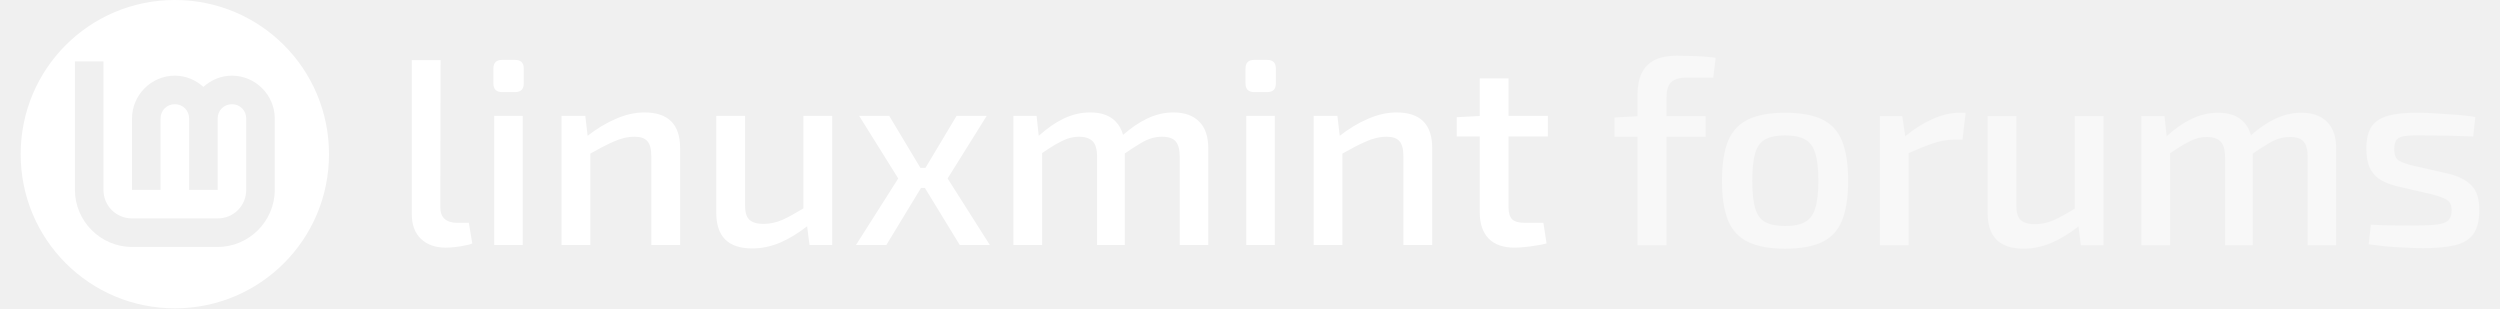
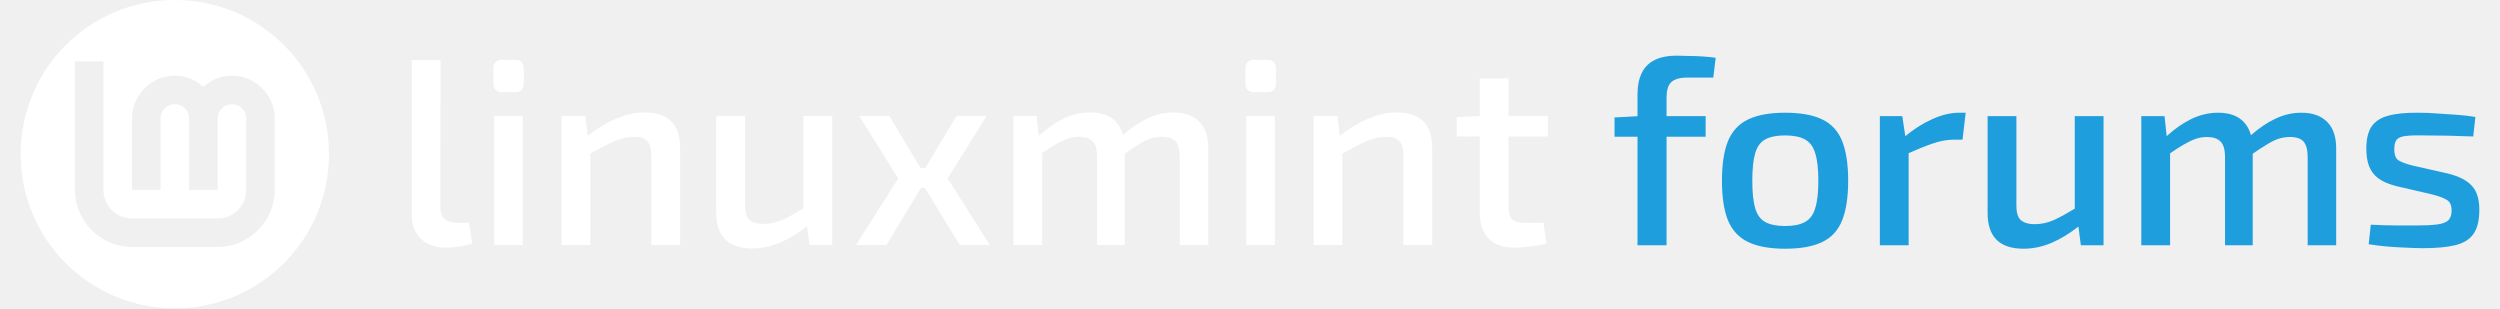
<svg xmlns="http://www.w3.org/2000/svg" width="300" height="37" viewBox="0 0 300 37" version="1.1" id="SVGRoot">
  <defs id="defs132" />
  <g id="layer1">
    <g id="g243" transform="matrix(0.74,0,0,0.74,1.740615,-0.7400001)" style="stroke-width:1.351">
      <path id="path3535" style="font-size:185px;font-family:'Exo 2';-inkscape-font-specification:'Exo 2, @wght=550';font-variation-settings:'wght' 550;display:inline;fill:#ffffff;fill-opacity:1;stroke:none;stroke-width:0" d="m 237.606,13.709 v 6.101 l -3.726,0.194 v 3.126 h 3.726 v 12.29 c 0,1.856 0.485,3.283 1.456,4.282 0.971,0.971 2.37,1.456 4.197,1.456 0.4,0 0.914,-0.029 1.542,-0.086 0.628,-0.057 1.27,-0.143 1.927,-0.257 0.657,-0.086 1.228,-0.2 1.713,-0.343 l -0.514,-3.34 h -2.998 c -0.971,0 -1.656,-0.185 -2.056,-0.557 -0.4,-0.4 -0.6,-1.056 -0.6,-1.97 v -11.477 h 6.381 V 19.791 h -6.381 v -6.081 z m -13.49,5.524 c -1.542,0 -3.112,0.357 -4.711,1.071 -1.514,0.649 -3.015,1.557 -4.503,2.718 l -0.378,-3.232 h -3.854 v 20.941 h 4.668 V 25.905 c 1.423,-0.809 2.672,-1.455 3.726,-1.917 1.171,-0.542 2.327,-0.814 3.469,-0.814 0.971,0 1.656,0.243 2.056,0.728 0.428,0.457 0.642,1.299 0.642,2.526 v 14.303 h 4.668 V 25.015 c 0,-3.854 -1.927,-5.781 -5.781,-5.781 z m -19.742,0.557 v 20.941 h -4.625 V 19.791 Z m -1.242,-9.079 q 1.413,0 1.413,1.413 v 2.398 q 0,1.413 -1.413,1.413 h -2.098 q -1.413,0 -1.413,-1.413 v -2.398 q 0,-1.413 1.413,-1.413 z m -28.692,8.522 c -1.513,0 -2.969,0.343 -4.368,1.028 -1.289,0.618 -2.616,1.542 -3.981,2.766 l -0.345,-3.237 h -3.768 v 20.941 h 4.668 V 25.816 c 0.834,-0.573 1.567,-1.045 2.184,-1.401 0.742,-0.428 1.399,-0.742 1.97,-0.942 0.6,-0.2 1.213,-0.3 1.841,-0.3 0.971,0 1.699,0.243 2.184,0.728 0.485,0.485 0.728,1.327 0.728,2.526 v 14.303 h 4.496 V 25.882 c 0.833,-0.57 1.578,-1.059 2.184,-1.423 0.714,-0.457 1.37,-0.785 1.97,-0.985 0.6,-0.2 1.228,-0.3 1.884,-0.3 1.056,0 1.798,0.257 2.227,0.771 0.428,0.514 0.642,1.342 0.642,2.484 v 14.303 h 4.625 V 25.015 c 0,-1.884 -0.486,-3.312 -1.456,-4.282 -0.971,-0.999 -2.369,-1.499 -4.197,-1.499 -1.485,0 -2.926,0.343 -4.325,1.028 -1.233,0.591 -2.512,1.461 -3.838,2.606 -0.246,-0.886 -0.65,-1.612 -1.216,-2.178 -0.942,-0.971 -2.312,-1.456 -4.111,-1.456 z m -37.471,0.557 6.338,10.149 -6.852,10.792 h 4.925 l 5.616,-9.25 h 0.637 l 5.652,9.25 h 4.882 l -6.852,-10.792 6.338,-10.149 h -4.882 l -5.055,8.436 h -0.811 L 141.851,19.791 Z m -23.168,0 v 15.716 c 0,3.854 1.941,5.781 5.824,5.781 1.57,0 3.112,-0.329 4.625,-0.985 1.39,-0.603 2.817,-1.475 4.28,-2.609 l 0.388,3.037 h 3.683 V 19.791 h -4.668 v 15.001 c -1.288,0.784 -2.408,1.401 -3.34,1.829 -1.028,0.457 -2.07,0.685 -3.126,0.685 -1.085,0 -1.87,-0.243 -2.356,-0.728 -0.457,-0.485 -0.671,-1.299 -0.642,-2.441 V 19.791 Z m -11.648,-0.557 c -1.542,0 -3.112,0.357 -4.711,1.071 -1.514,0.649 -3.015,1.557 -4.503,2.718 L 92.561,19.791 h -3.854 v 20.941 h 4.668 V 25.905 c 1.424,-0.809 2.672,-1.455 3.726,-1.918 1.171,-0.542 2.327,-0.814 3.469,-0.814 0.971,0 1.656,0.243 2.056,0.728 0.428,0.457 0.642,1.299 0.642,2.526 v 14.303 h 4.668 V 25.015 c 0,-3.854 -1.927,-5.781 -5.781,-5.781 z m -19.742,0.557 v 20.941 h -4.625 V 19.791 Z m -1.242,-9.079 q 1.413,0 1.413,1.413 v 2.398 q 0,1.413 -1.413,1.413 h -2.098 q -1.413,0 -1.413,-1.413 v -2.398 q 0,-1.413 1.413,-1.413 z m -12.076,0.043 -0.043,23.853 q 0,1.242 0.685,1.884 0.728,0.642 2.056,0.642 h 1.884 l 0.557,3.34 q -0.428,0.214 -1.242,0.343 -0.771,0.171 -1.627,0.257 -0.856,0.086 -1.413,0.086 -2.527,0 -4.025,-1.413 -1.499,-1.413 -1.499,-4.025 V 10.755 Z" />
      <path id="path3537" style="color:#000000;fill:#ffffff;fill-opacity:1;stroke:none;stroke-width:0;stroke-dasharray:none" d="M 26,1 C 12.165,1 1,12.165 1,26 1,39.835 12.165,51 26,51 39.835,51 51,39.835 51,26 51,12.165 39.835,1 26,1 Z M 9.796,10.954 h 4.63 v 20.833 c 0,2.584 2.045,4.63 4.63,4.63 h 13.889 c 2.584,0 4.63,-2.045 4.63,-4.63 V 20.213 c 0,-1.306 -1.009,-2.315 -2.315,-2.315 -1.306,0 -2.315,1.009 -2.315,2.315 V 31.787 H 28.315 V 20.213 c 0,-1.306 -1.009,-2.315 -2.315,-2.315 -1.306,0 -2.315,1.009 -2.315,2.315 v 11.574 h -4.63 V 20.213 c 0,-3.808 3.137,-6.944 6.944,-6.944 1.779,0 3.395,0.703 4.63,1.821 1.235,-1.118 2.851,-1.821 4.63,-1.821 3.808,0 6.944,3.137 6.944,6.944 v 11.574 c 0,5.086 -4.173,9.259 -9.259,9.259 H 19.056 c -5.086,0 -9.259,-4.173 -9.259,-9.259 z" />
-       <path id="path3729" style="font-size:185px;font-family:'Exo 2';-inkscape-font-specification:'Exo 2,  @wght=550';font-variation-settings:'wght' 550;fill:#ffffff;fill-opacity:0.5;stroke:none;stroke-width:0" d="m 389.851,19.278 q 1.456,0 3.083,0.128 1.627,0.086 3.212,0.214 1.627,0.128 2.912,0.343 l -0.343,3.169 q -2.013,-0.086 -4.068,-0.128 -2.013,-0.043 -3.983,-0.043 -1.799,-0.043 -2.826,0.086 -1.028,0.086 -1.499,0.557 -0.428,0.471 -0.428,1.584 0,1.413 0.728,1.841 0.728,0.428 2.227,0.814 l 5.867,1.328 q 2.527,0.642 3.726,1.927 1.242,1.285 1.242,3.94 0,2.612 -0.985,3.94 -0.942,1.328 -2.998,1.799 -2.013,0.471 -5.182,0.471 -1.199,0 -3.597,-0.128 -2.355,-0.086 -5.182,-0.514 l 0.343,-3.169 q 0.942,0.043 2.098,0.086 1.156,0.043 2.484,0.043 1.328,0 2.698,0 2.27,0 3.512,-0.171 1.285,-0.171 1.799,-0.685 0.514,-0.557 0.514,-1.584 0,-1.328 -0.856,-1.756 -0.814,-0.471 -2.355,-0.856 l -5.738,-1.328 q -1.841,-0.471 -2.912,-1.242 -1.028,-0.771 -1.499,-1.927 -0.471,-1.199 -0.471,-2.912 0,-2.312 0.856,-3.597 0.899,-1.285 2.741,-1.756 1.884,-0.514 4.882,-0.471 z m -32.503,2.19e-4 c -1.513,0 -2.969,0.342 -4.368,1.028 -1.289,0.618 -2.616,1.542 -3.981,2.766 l -0.345,-3.237 h -3.769 v 20.941 h 4.668 V 25.866 c 0.826,-0.567 1.572,-1.053 2.184,-1.407 0.742,-0.428 1.399,-0.742 1.97,-0.942 0.6,-0.2 1.213,-0.3 1.841,-0.3 0.971,0 1.698,0.243 2.184,0.728 0.485,0.485 0.728,1.327 0.728,2.526 v 14.303 h 4.496 v -14.85 c 0.833,-0.57 1.578,-1.059 2.184,-1.423 0.714,-0.457 1.37,-0.785 1.97,-0.985 0.6,-0.2 1.228,-0.3 1.884,-0.3 1.056,0 1.798,0.257 2.227,0.771 0.428,0.514 0.642,1.341 0.642,2.483 v 14.303 h 4.625 V 25.059 c 0,-1.884 -0.486,-3.312 -1.456,-4.282 -0.971,-0.999 -2.369,-1.499 -4.197,-1.499 -1.485,0 -2.926,0.342 -4.325,1.028 -1.234,0.591 -2.515,1.463 -3.841,2.61 -0.246,-0.886 -0.646,-1.616 -1.212,-2.182 -0.942,-0.971 -2.312,-1.456 -4.111,-1.456 z m -37.385,0.557 v 15.716 c 0,3.854 1.941,5.781 5.824,5.781 1.57,-2e-6 3.112,-0.328 4.625,-0.985 1.39,-0.603 2.817,-1.475 4.28,-2.609 l 0.388,3.037 h 3.683 V 19.835 h -4.668 V 34.836 c -1.288,0.784 -2.408,1.401 -3.34,1.829 -1.028,0.457 -2.07,0.685 -3.126,0.685 -1.085,0 -1.87,-0.243 -2.355,-0.728 -0.457,-0.485 -0.671,-1.299 -0.642,-2.441 V 19.835 Z m -4.582,-0.557 c -1.427,0 -2.912,0.357 -4.454,1.071 -1.45,0.645 -2.888,1.558 -4.313,2.733 l -0.484,-3.247 h -3.64 v 20.941 h 4.668 V 25.837 c 1.503,-0.665 2.795,-1.187 3.854,-1.548 1.199,-0.428 2.37,-0.642 3.512,-0.642 h 1.37 l 0.514,-4.368 z m -28.264,-2.19e-4 q 3.769,0 5.995,1.071 2.27,1.071 3.255,3.512 0.985,2.441 0.985,6.466 0,3.983 -0.985,6.424 -0.985,2.441 -3.255,3.512 -2.227,1.071 -5.995,1.071 -3.683,0 -5.953,-1.071 -2.27,-1.071 -3.297,-3.512 -0.985,-2.441 -0.985,-6.424 0,-4.025 0.985,-6.466 1.028,-2.441 3.297,-3.512 2.27,-1.071 5.953,-1.071 z m 0,3.683 q -2.013,0 -3.212,0.642 -1.156,0.642 -1.627,2.227 -0.471,1.584 -0.471,4.497 0,2.869 0.471,4.454 0.471,1.584 1.627,2.227 1.199,0.642 3.212,0.642 2.056,0 3.212,-0.642 1.199,-0.642 1.67,-2.227 0.514,-1.584 0.514,-4.454 0,-2.912 -0.514,-4.497 -0.471,-1.584 -1.67,-2.227 -1.156,-0.642 -3.212,-0.642 z M 269.612,10.028 c -1.57,0 -2.826,0.257 -3.768,0.771 -0.914,0.485 -1.585,1.199 -2.013,2.141 -0.428,0.914 -0.642,2.027 -0.642,3.34 v 3.566 l -3.725,0.202 v 3.126 h 3.725 v 17.601 h 4.711 V 23.175 h 6.338 v -3.34 h -6.338 v -2.998 c 0,-1.171 0.243,-1.998 0.728,-2.483 0.514,-0.514 1.399,-0.771 2.655,-0.771 h 4.197 l 0.386,-3.212 c -0.571,-0.086 -1.256,-0.157 -2.056,-0.214 -0.799,-0.057 -1.585,-0.085 -2.356,-0.085 -0.742,-0.029 -1.356,-0.043 -1.841,-0.043 z" />
+       <path id="path3729" style="font-size:185px;font-family:'Exo 2';-inkscape-font-specification:'Exo 2,  @wght=550';font-variation-settings:'wght' 550;fill:#1f9ede;fill-opacity:1;stroke:none;stroke-width:0" d="m 389.851,19.278 q 1.456,0 3.083,0.128 1.627,0.086 3.212,0.214 1.627,0.128 2.912,0.343 l -0.343,3.169 q -2.013,-0.086 -4.068,-0.128 -2.013,-0.043 -3.983,-0.043 -1.799,-0.043 -2.826,0.086 -1.028,0.086 -1.499,0.557 -0.428,0.471 -0.428,1.584 0,1.413 0.728,1.841 0.728,0.428 2.227,0.814 l 5.867,1.328 q 2.527,0.642 3.726,1.927 1.242,1.285 1.242,3.94 0,2.612 -0.985,3.94 -0.942,1.328 -2.998,1.799 -2.013,0.471 -5.182,0.471 -1.199,0 -3.597,-0.128 -2.355,-0.086 -5.182,-0.514 l 0.343,-3.169 q 0.942,0.043 2.098,0.086 1.156,0.043 2.484,0.043 1.328,0 2.698,0 2.27,0 3.512,-0.171 1.285,-0.171 1.799,-0.685 0.514,-0.557 0.514,-1.584 0,-1.328 -0.856,-1.756 -0.814,-0.471 -2.355,-0.856 l -5.738,-1.328 q -1.841,-0.471 -2.912,-1.242 -1.028,-0.771 -1.499,-1.927 -0.471,-1.199 -0.471,-2.912 0,-2.312 0.856,-3.597 0.899,-1.285 2.741,-1.756 1.884,-0.514 4.882,-0.471 z m -32.503,2.19e-4 c -1.513,0 -2.969,0.342 -4.368,1.028 -1.289,0.618 -2.616,1.542 -3.981,2.766 l -0.345,-3.237 h -3.769 v 20.941 h 4.668 V 25.866 c 0.826,-0.567 1.572,-1.053 2.184,-1.407 0.742,-0.428 1.399,-0.742 1.97,-0.942 0.6,-0.2 1.213,-0.3 1.841,-0.3 0.971,0 1.698,0.243 2.184,0.728 0.485,0.485 0.728,1.327 0.728,2.526 v 14.303 h 4.496 v -14.85 c 0.833,-0.57 1.578,-1.059 2.184,-1.423 0.714,-0.457 1.37,-0.785 1.97,-0.985 0.6,-0.2 1.228,-0.3 1.884,-0.3 1.056,0 1.798,0.257 2.227,0.771 0.428,0.514 0.642,1.341 0.642,2.483 v 14.303 h 4.625 V 25.059 c 0,-1.884 -0.486,-3.312 -1.456,-4.282 -0.971,-0.999 -2.369,-1.499 -4.197,-1.499 -1.485,0 -2.926,0.342 -4.325,1.028 -1.234,0.591 -2.515,1.463 -3.841,2.61 -0.246,-0.886 -0.646,-1.616 -1.212,-2.182 -0.942,-0.971 -2.312,-1.456 -4.111,-1.456 z m -37.385,0.557 v 15.716 c 0,3.854 1.941,5.781 5.824,5.781 1.57,-2e-6 3.112,-0.328 4.625,-0.985 1.39,-0.603 2.817,-1.475 4.28,-2.609 l 0.388,3.037 h 3.683 V 19.835 h -4.668 V 34.836 c -1.288,0.784 -2.408,1.401 -3.34,1.829 -1.028,0.457 -2.07,0.685 -3.126,0.685 -1.085,0 -1.87,-0.243 -2.355,-0.728 -0.457,-0.485 -0.671,-1.299 -0.642,-2.441 V 19.835 Z m -4.582,-0.557 c -1.427,0 -2.912,0.357 -4.454,1.071 -1.45,0.645 -2.888,1.558 -4.313,2.733 l -0.484,-3.247 h -3.64 v 20.941 h 4.668 V 25.837 c 1.503,-0.665 2.795,-1.187 3.854,-1.548 1.199,-0.428 2.37,-0.642 3.512,-0.642 h 1.37 l 0.514,-4.368 z m -28.264,-2.19e-4 q 3.769,0 5.995,1.071 2.27,1.071 3.255,3.512 0.985,2.441 0.985,6.466 0,3.983 -0.985,6.424 -0.985,2.441 -3.255,3.512 -2.227,1.071 -5.995,1.071 -3.683,0 -5.953,-1.071 -2.27,-1.071 -3.297,-3.512 -0.985,-2.441 -0.985,-6.424 0,-4.025 0.985,-6.466 1.028,-2.441 3.297,-3.512 2.27,-1.071 5.953,-1.071 z m 0,3.683 q -2.013,0 -3.212,0.642 -1.156,0.642 -1.627,2.227 -0.471,1.584 -0.471,4.497 0,2.869 0.471,4.454 0.471,1.584 1.627,2.227 1.199,0.642 3.212,0.642 2.056,0 3.212,-0.642 1.199,-0.642 1.67,-2.227 0.514,-1.584 0.514,-4.454 0,-2.912 -0.514,-4.497 -0.471,-1.584 -1.67,-2.227 -1.156,-0.642 -3.212,-0.642 z M 269.612,10.028 c -1.57,0 -2.826,0.257 -3.768,0.771 -0.914,0.485 -1.585,1.199 -2.013,2.141 -0.428,0.914 -0.642,2.027 -0.642,3.34 v 3.566 l -3.725,0.202 v 3.126 h 3.725 v 17.601 h 4.711 V 23.175 h 6.338 v -3.34 h -6.338 v -2.998 c 0,-1.171 0.243,-1.998 0.728,-2.483 0.514,-0.514 1.399,-0.771 2.655,-0.771 h 4.197 l 0.386,-3.212 c -0.571,-0.086 -1.256,-0.157 -2.056,-0.214 -0.799,-0.057 -1.585,-0.085 -2.356,-0.085 -0.742,-0.029 -1.356,-0.043 -1.841,-0.043 z" />
    </g>
  </g>
</svg>
